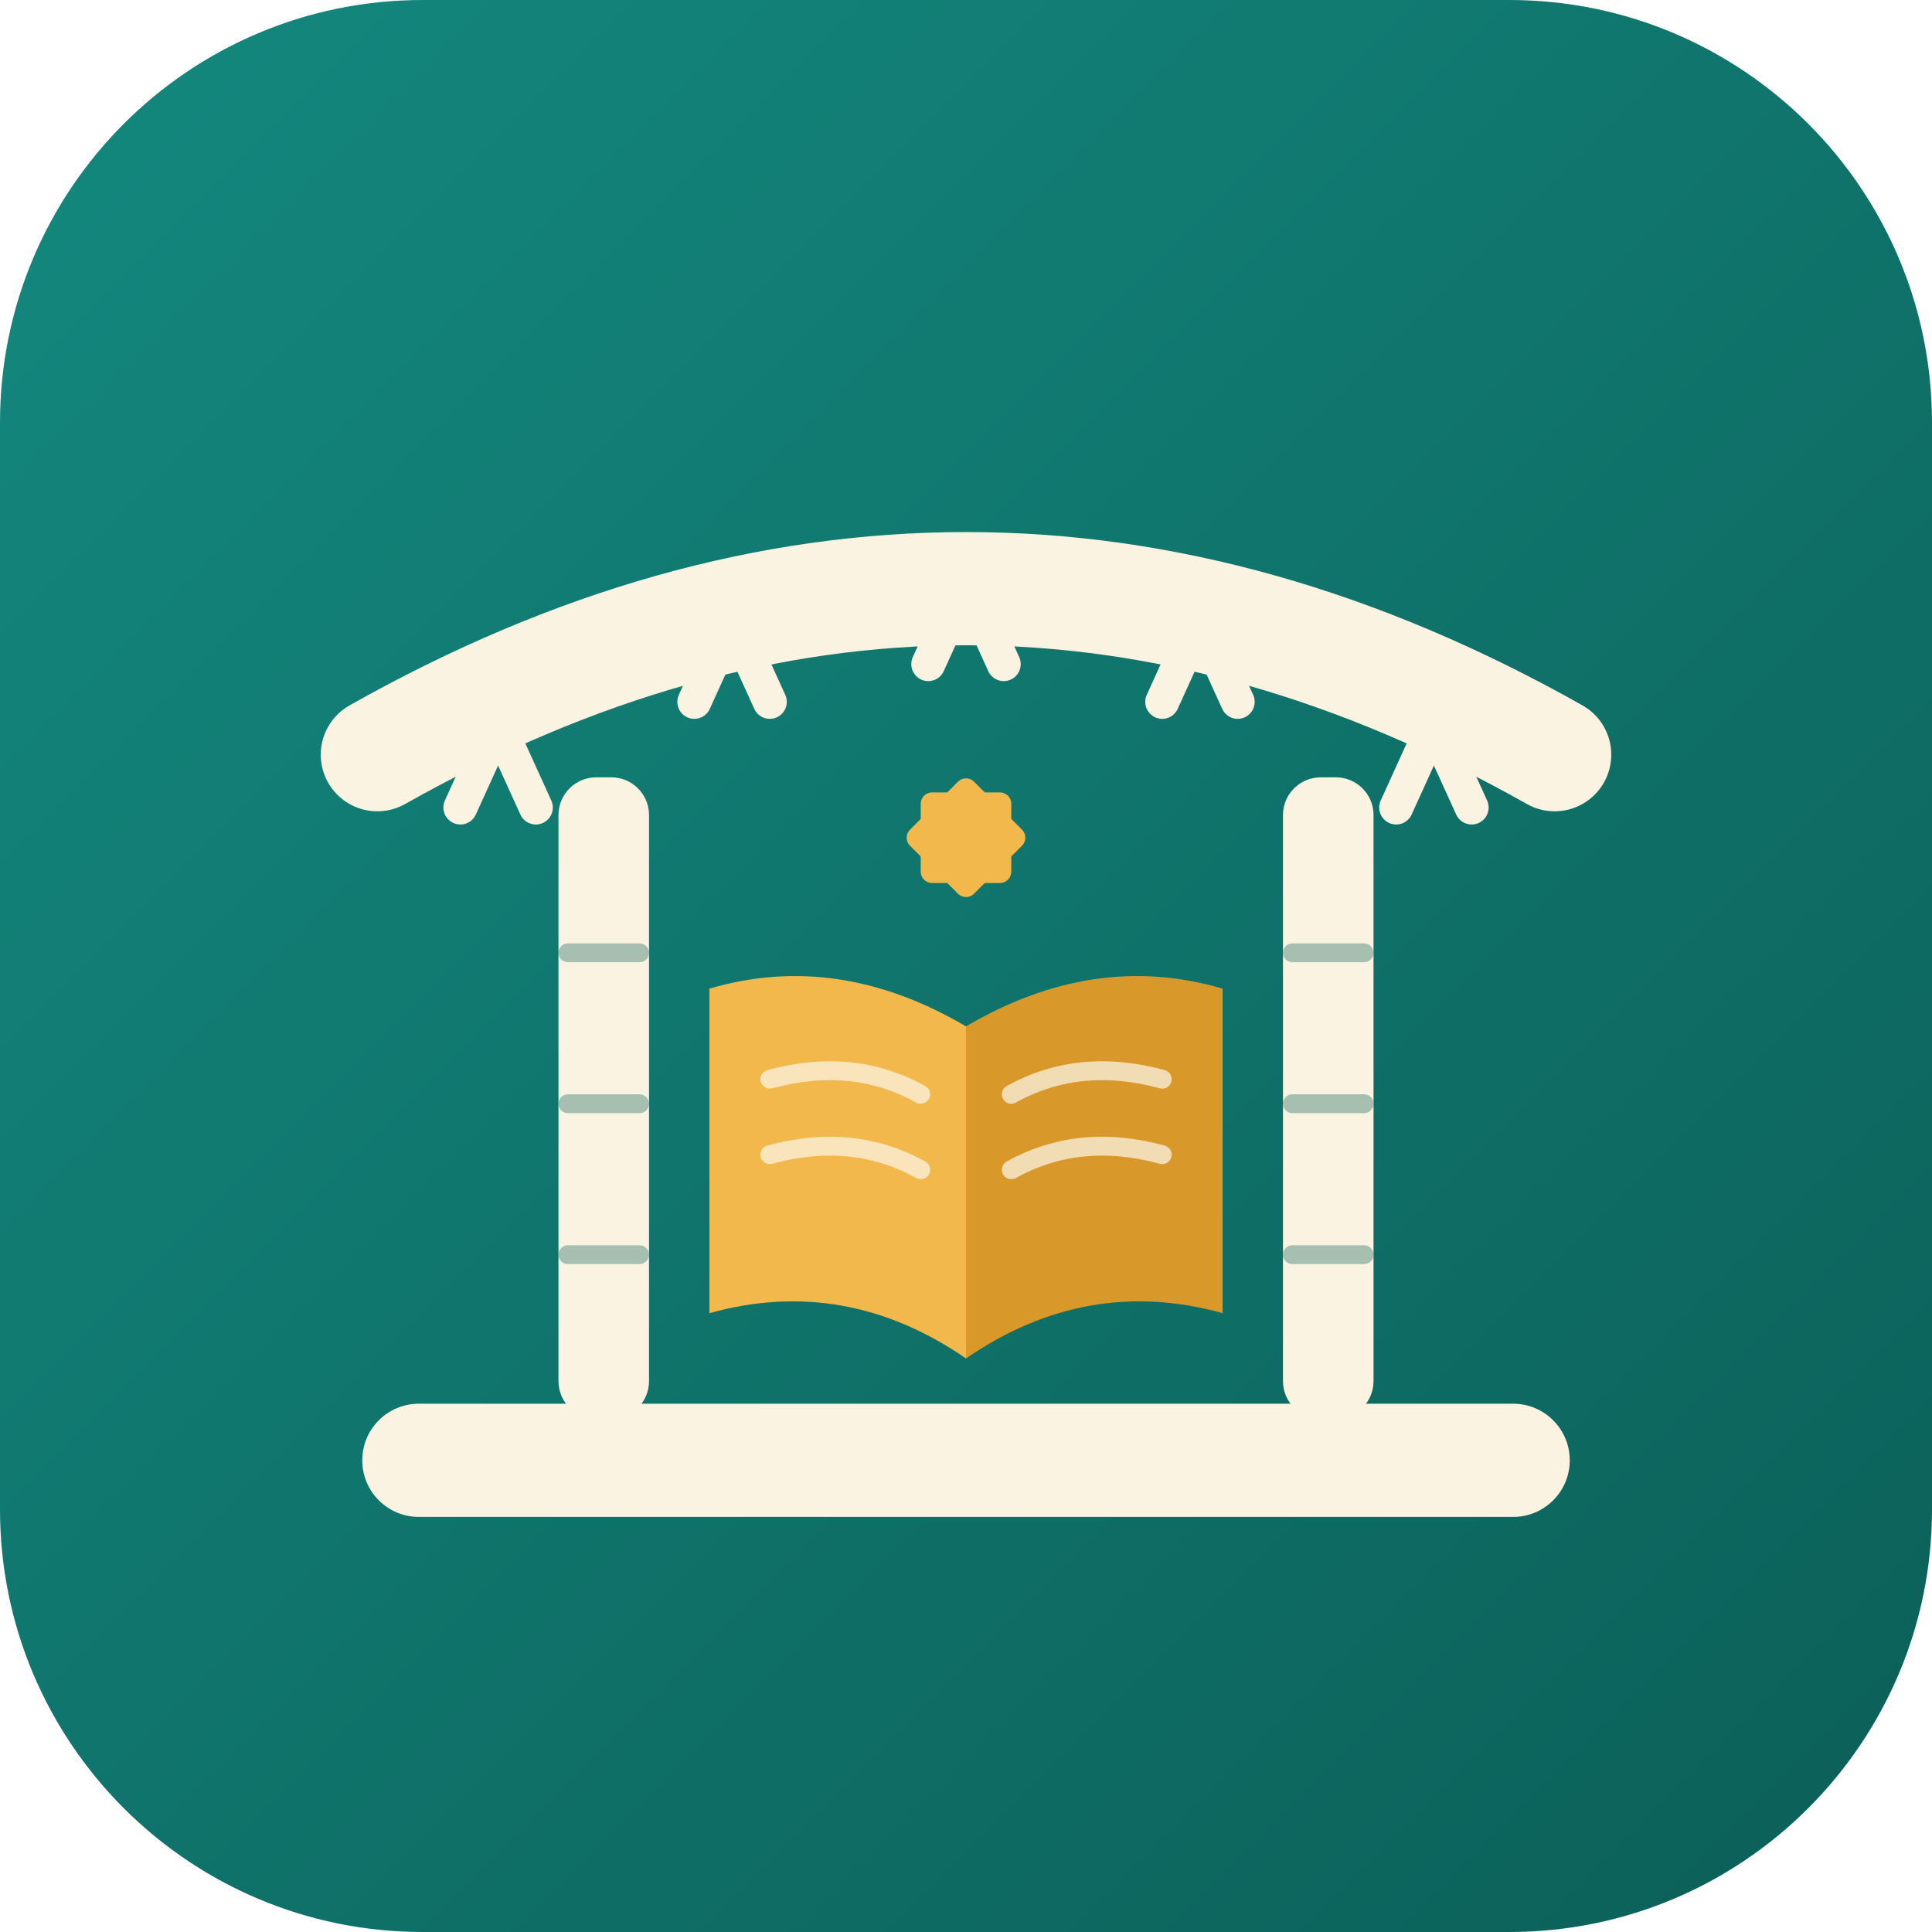
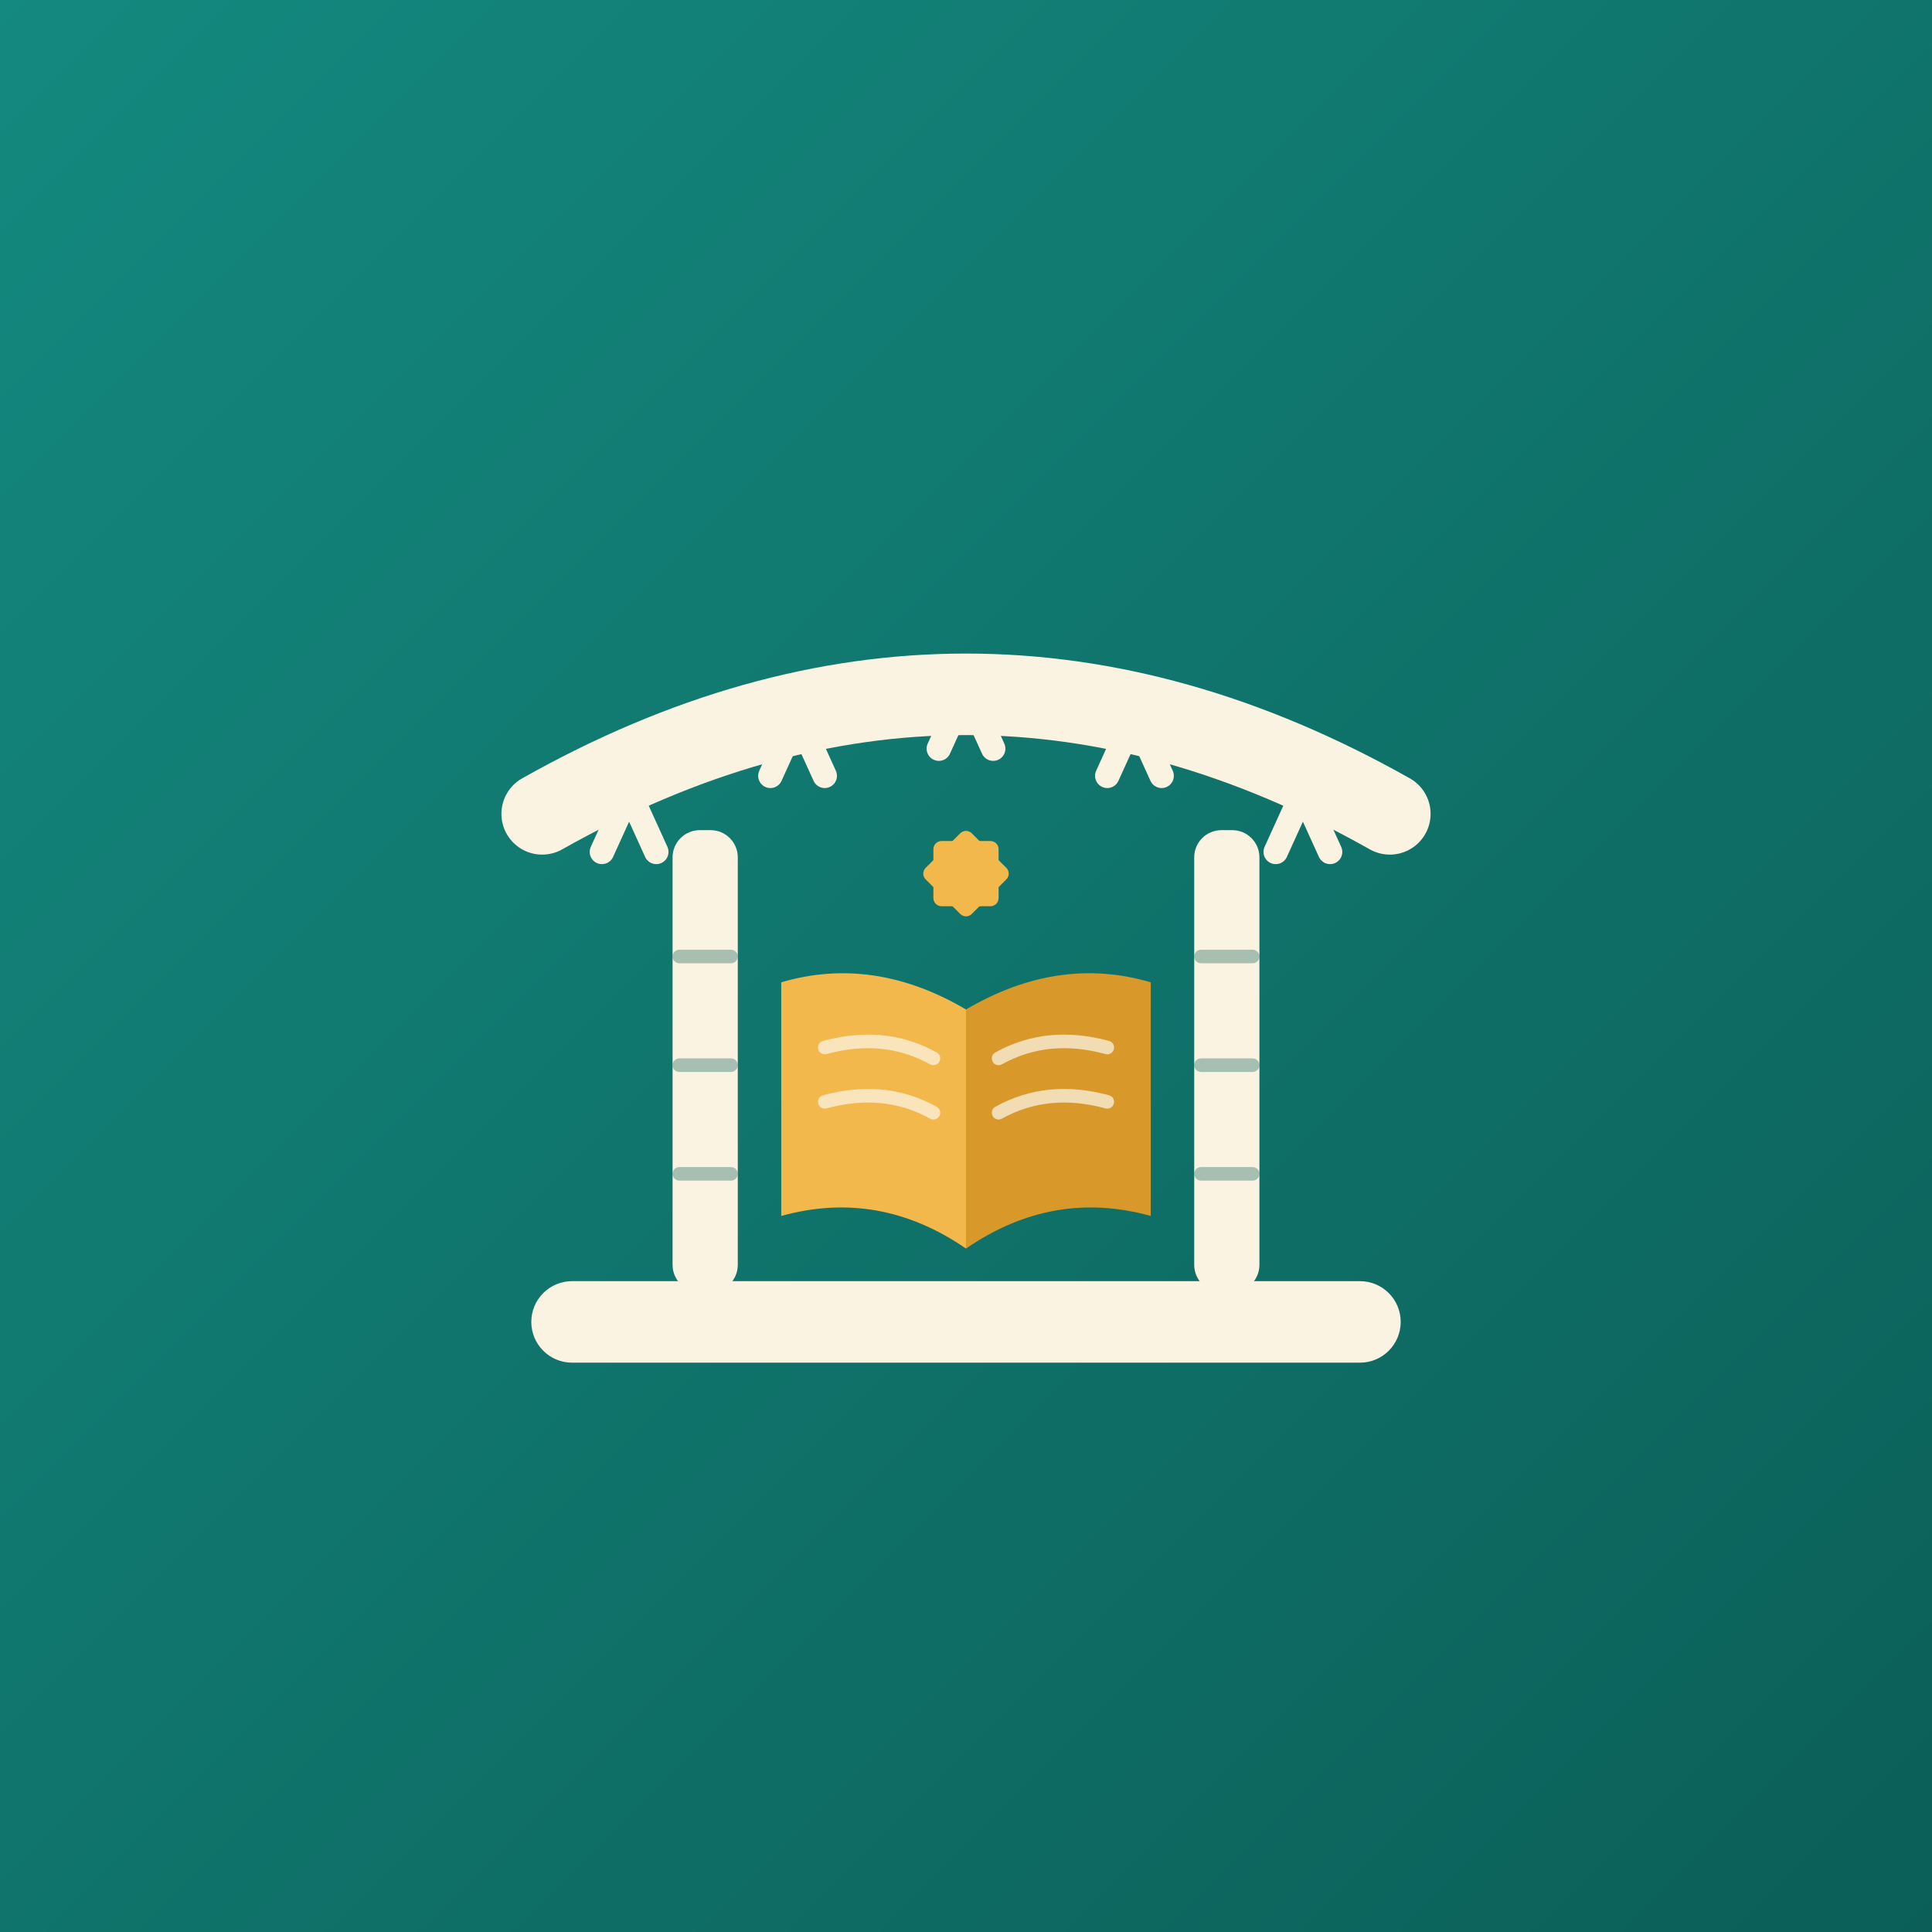
- <svg xmlns="http://www.w3.org/2000/svg" viewBox="0 0 512 512" width="64" height="64">
+ <svg xmlns="http://www.w3.org/2000/svg" viewBox="0 0 512 512" width="512" height="512">
  <defs>
    <linearGradient id="bg" x1="0" y1="0" x2="1" y2="1">
      <stop offset="0" stop-color="#14897f" />
      <stop offset="1" stop-color="#0b5f58" />
    </linearGradient>
  </defs>
-   <rect width="512" height="512" rx="112" fill="url(#bg)" />
-   <g transform="translate(0 0) scale(1.0)">
+   <rect width="512" height="512" fill="url(#bg)" />
+   <g transform="translate(71.68 71.68) scale(0.72)">
    <path d="M100 200 Q256 112 412 200" fill="none" stroke="#fbf3e1" stroke-width="30" stroke-linecap="round" />
    <path d="M132 192 l-10 22" stroke="#fbf3e1" stroke-width="9" stroke-linecap="round" />
    <path d="M132 192 l10 22" stroke="#fbf3e1" stroke-width="9" stroke-linecap="round" />
    <path d="M194 164 l-10 22" stroke="#fbf3e1" stroke-width="9" stroke-linecap="round" />
    <path d="M194 164 l10 22" stroke="#fbf3e1" stroke-width="9" stroke-linecap="round" />
    <path d="M256 154 l-10 22" stroke="#fbf3e1" stroke-width="9" stroke-linecap="round" />
    <path d="M256 154 l10 22" stroke="#fbf3e1" stroke-width="9" stroke-linecap="round" />
    <path d="M318 164 l-10 22" stroke="#fbf3e1" stroke-width="9" stroke-linecap="round" />
    <path d="M318 164 l10 22" stroke="#fbf3e1" stroke-width="9" stroke-linecap="round" />
    <path d="M380 192 l-10 22" stroke="#fbf3e1" stroke-width="9" stroke-linecap="round" />
    <path d="M380 192 l10 22" stroke="#fbf3e1" stroke-width="9" stroke-linecap="round" />
    <rect x="148" y="206" width="24" height="170" rx="10" fill="#fbf3e1" />
    <rect x="340" y="206" width="24" height="170" rx="10" fill="#fbf3e1" />
    <rect x="148" y="250" width="24" height="5" rx="2.5" fill="#0b5f58" opacity=".35" />
    <rect x="148" y="290" width="24" height="5" rx="2.5" fill="#0b5f58" opacity=".35" />
    <rect x="148" y="330" width="24" height="5" rx="2.5" fill="#0b5f58" opacity=".35" />
    <rect x="340" y="250" width="24" height="5" rx="2.5" fill="#0b5f58" opacity=".35" />
    <rect x="340" y="290" width="24" height="5" rx="2.5" fill="#0b5f58" opacity=".35" />
    <rect x="340" y="330" width="24" height="5" rx="2.5" fill="#0b5f58" opacity=".35" />
    <rect x="96" y="372" width="320" height="30" rx="15" fill="#fbf3e1" />
    <path d="M256 360 L256 272 Q222 252 188 262 L188 348 Q224 338 256 360 Z" fill="#f2b84b" />
    <path d="M256 360 L256 272 Q290 252 324 262 L324 348 Q288 338 256 360 Z" fill="#d9982a" />
    <path d="M204 286 Q226 280 244 290 M204 306 Q226 300 244 310 M268 290 Q286 280 308 286 M268 310 Q286 300 308 306" stroke="#fbf3e1" stroke-width="5" stroke-linecap="round" fill="none" opacity=".75" />
    <g fill="#f2b84b">
      <rect x="244.0" y="210.0" width="24.0" height="24.0" rx="3" />
      <rect x="244.0" y="210.0" width="24.0" height="24.0" rx="3" transform="rotate(45 256 222)" />
    </g>
  </g>
</svg>
